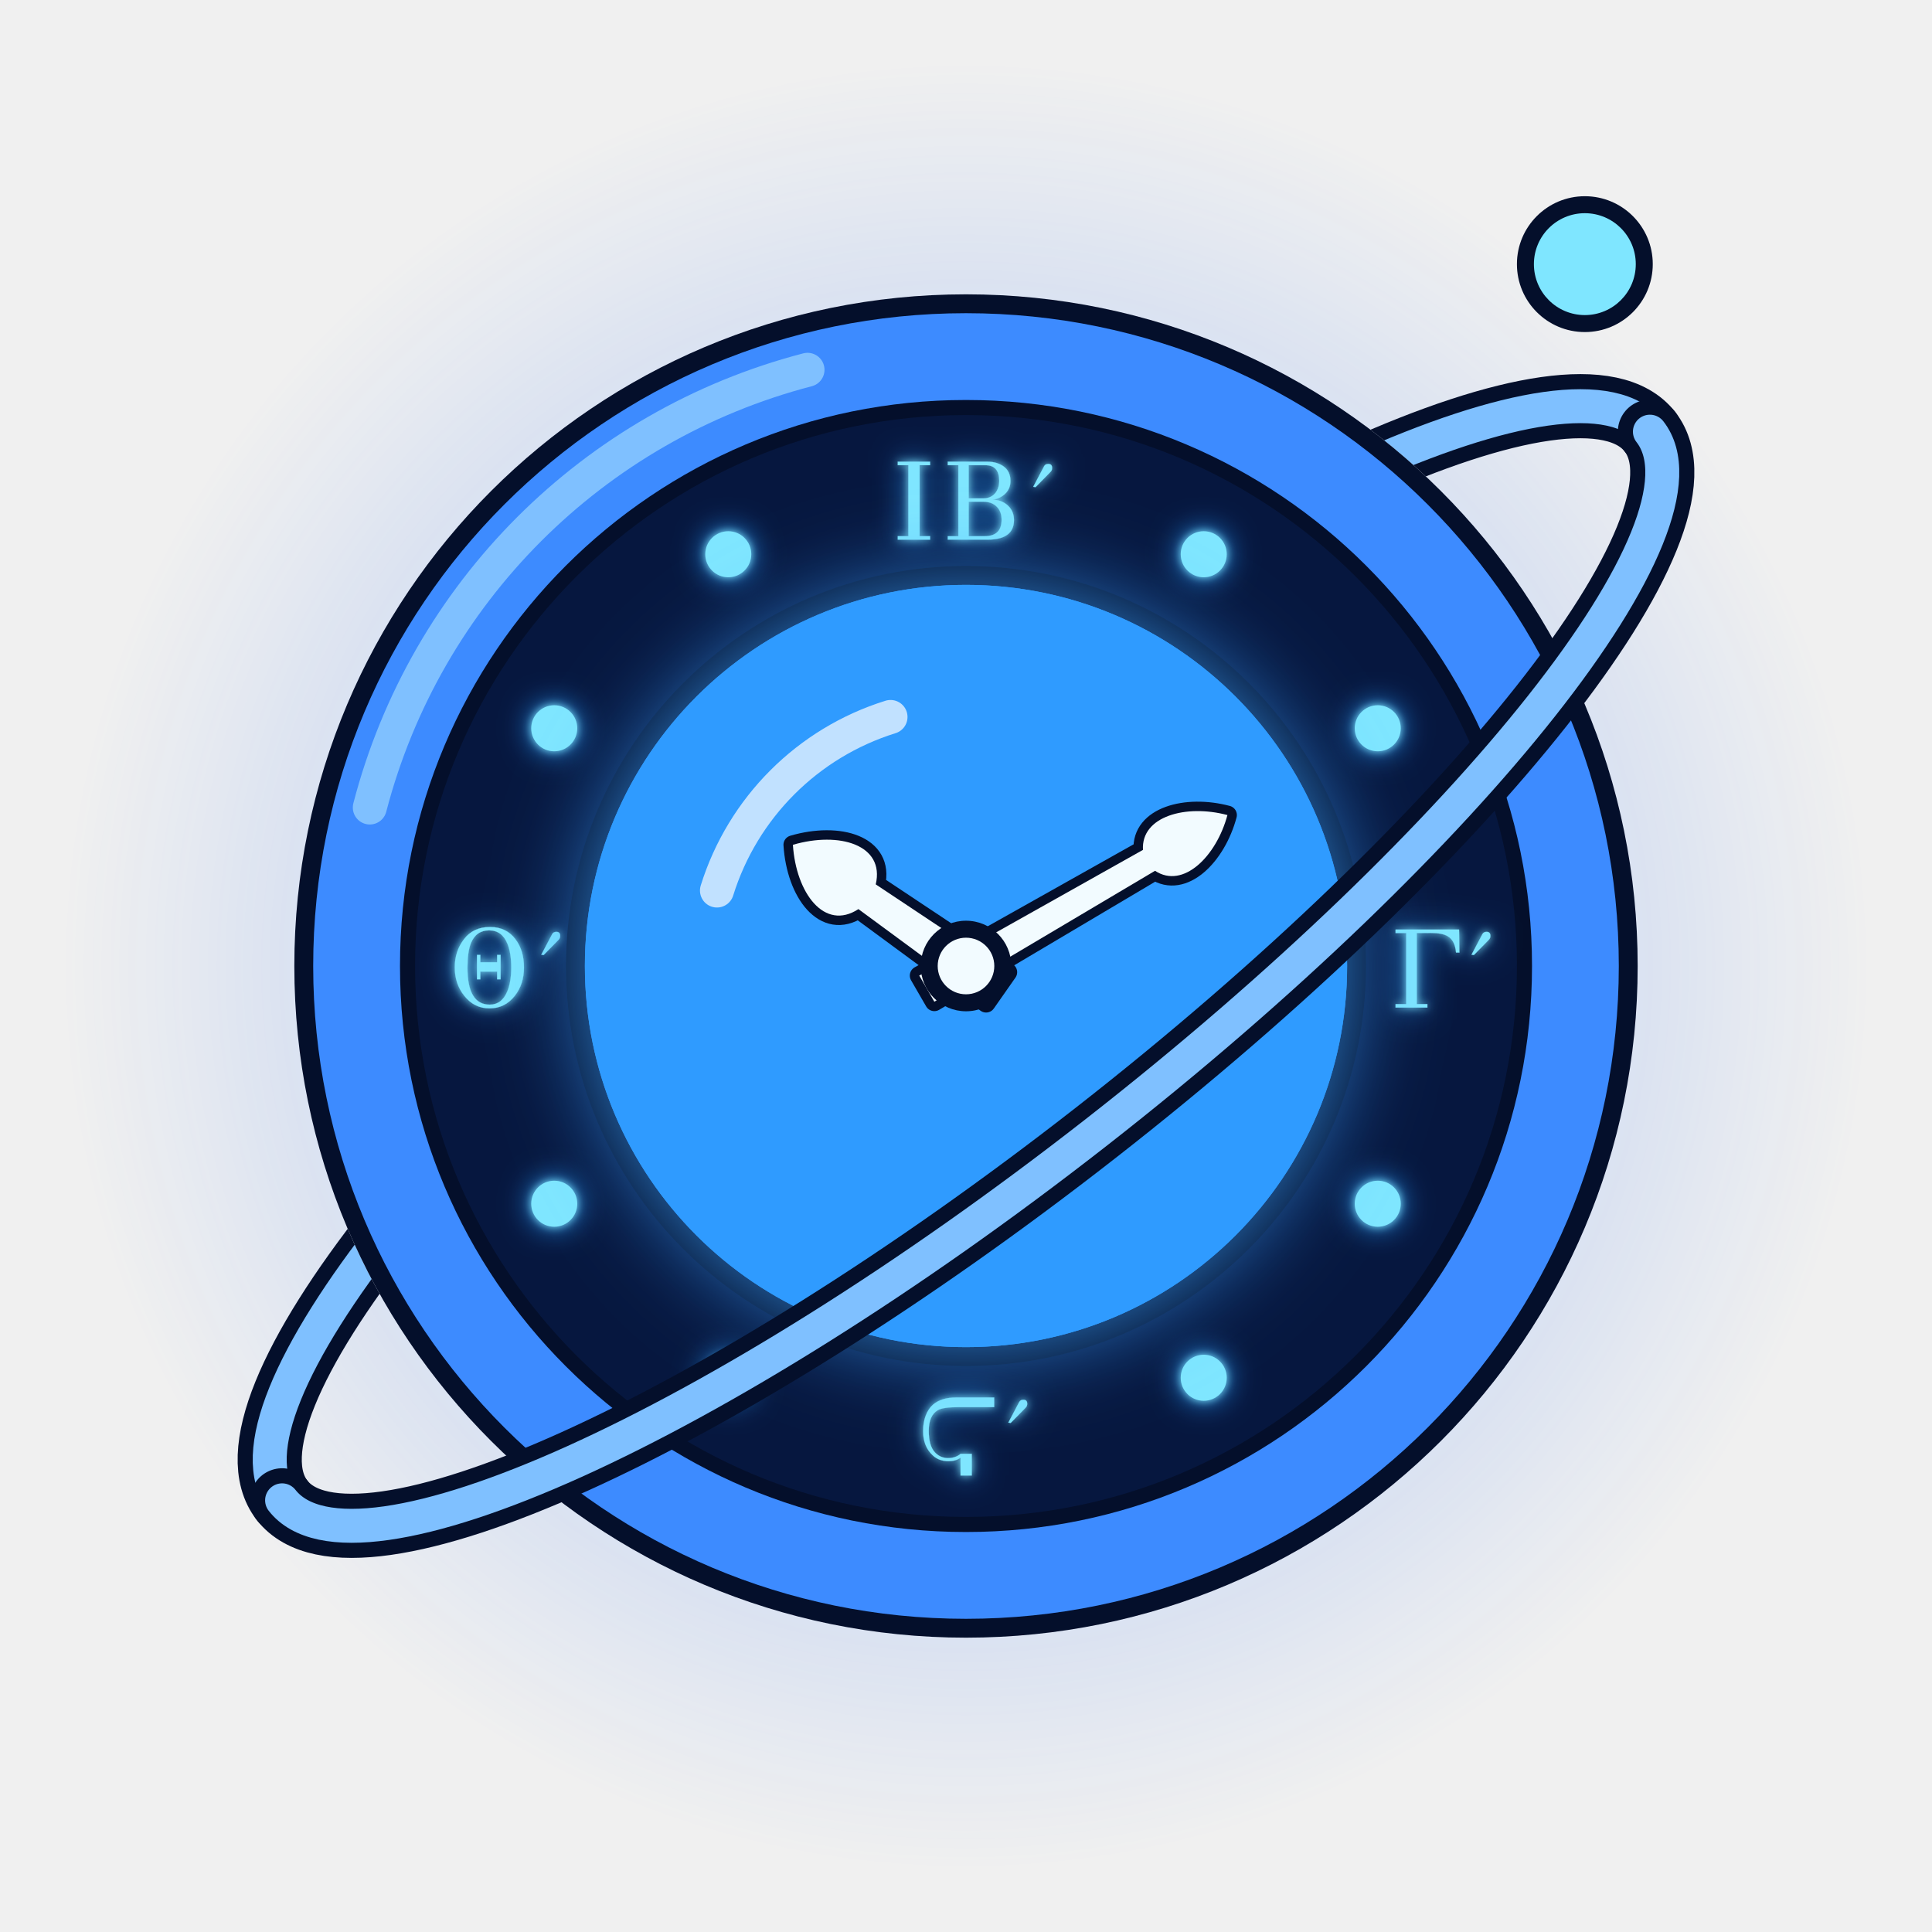
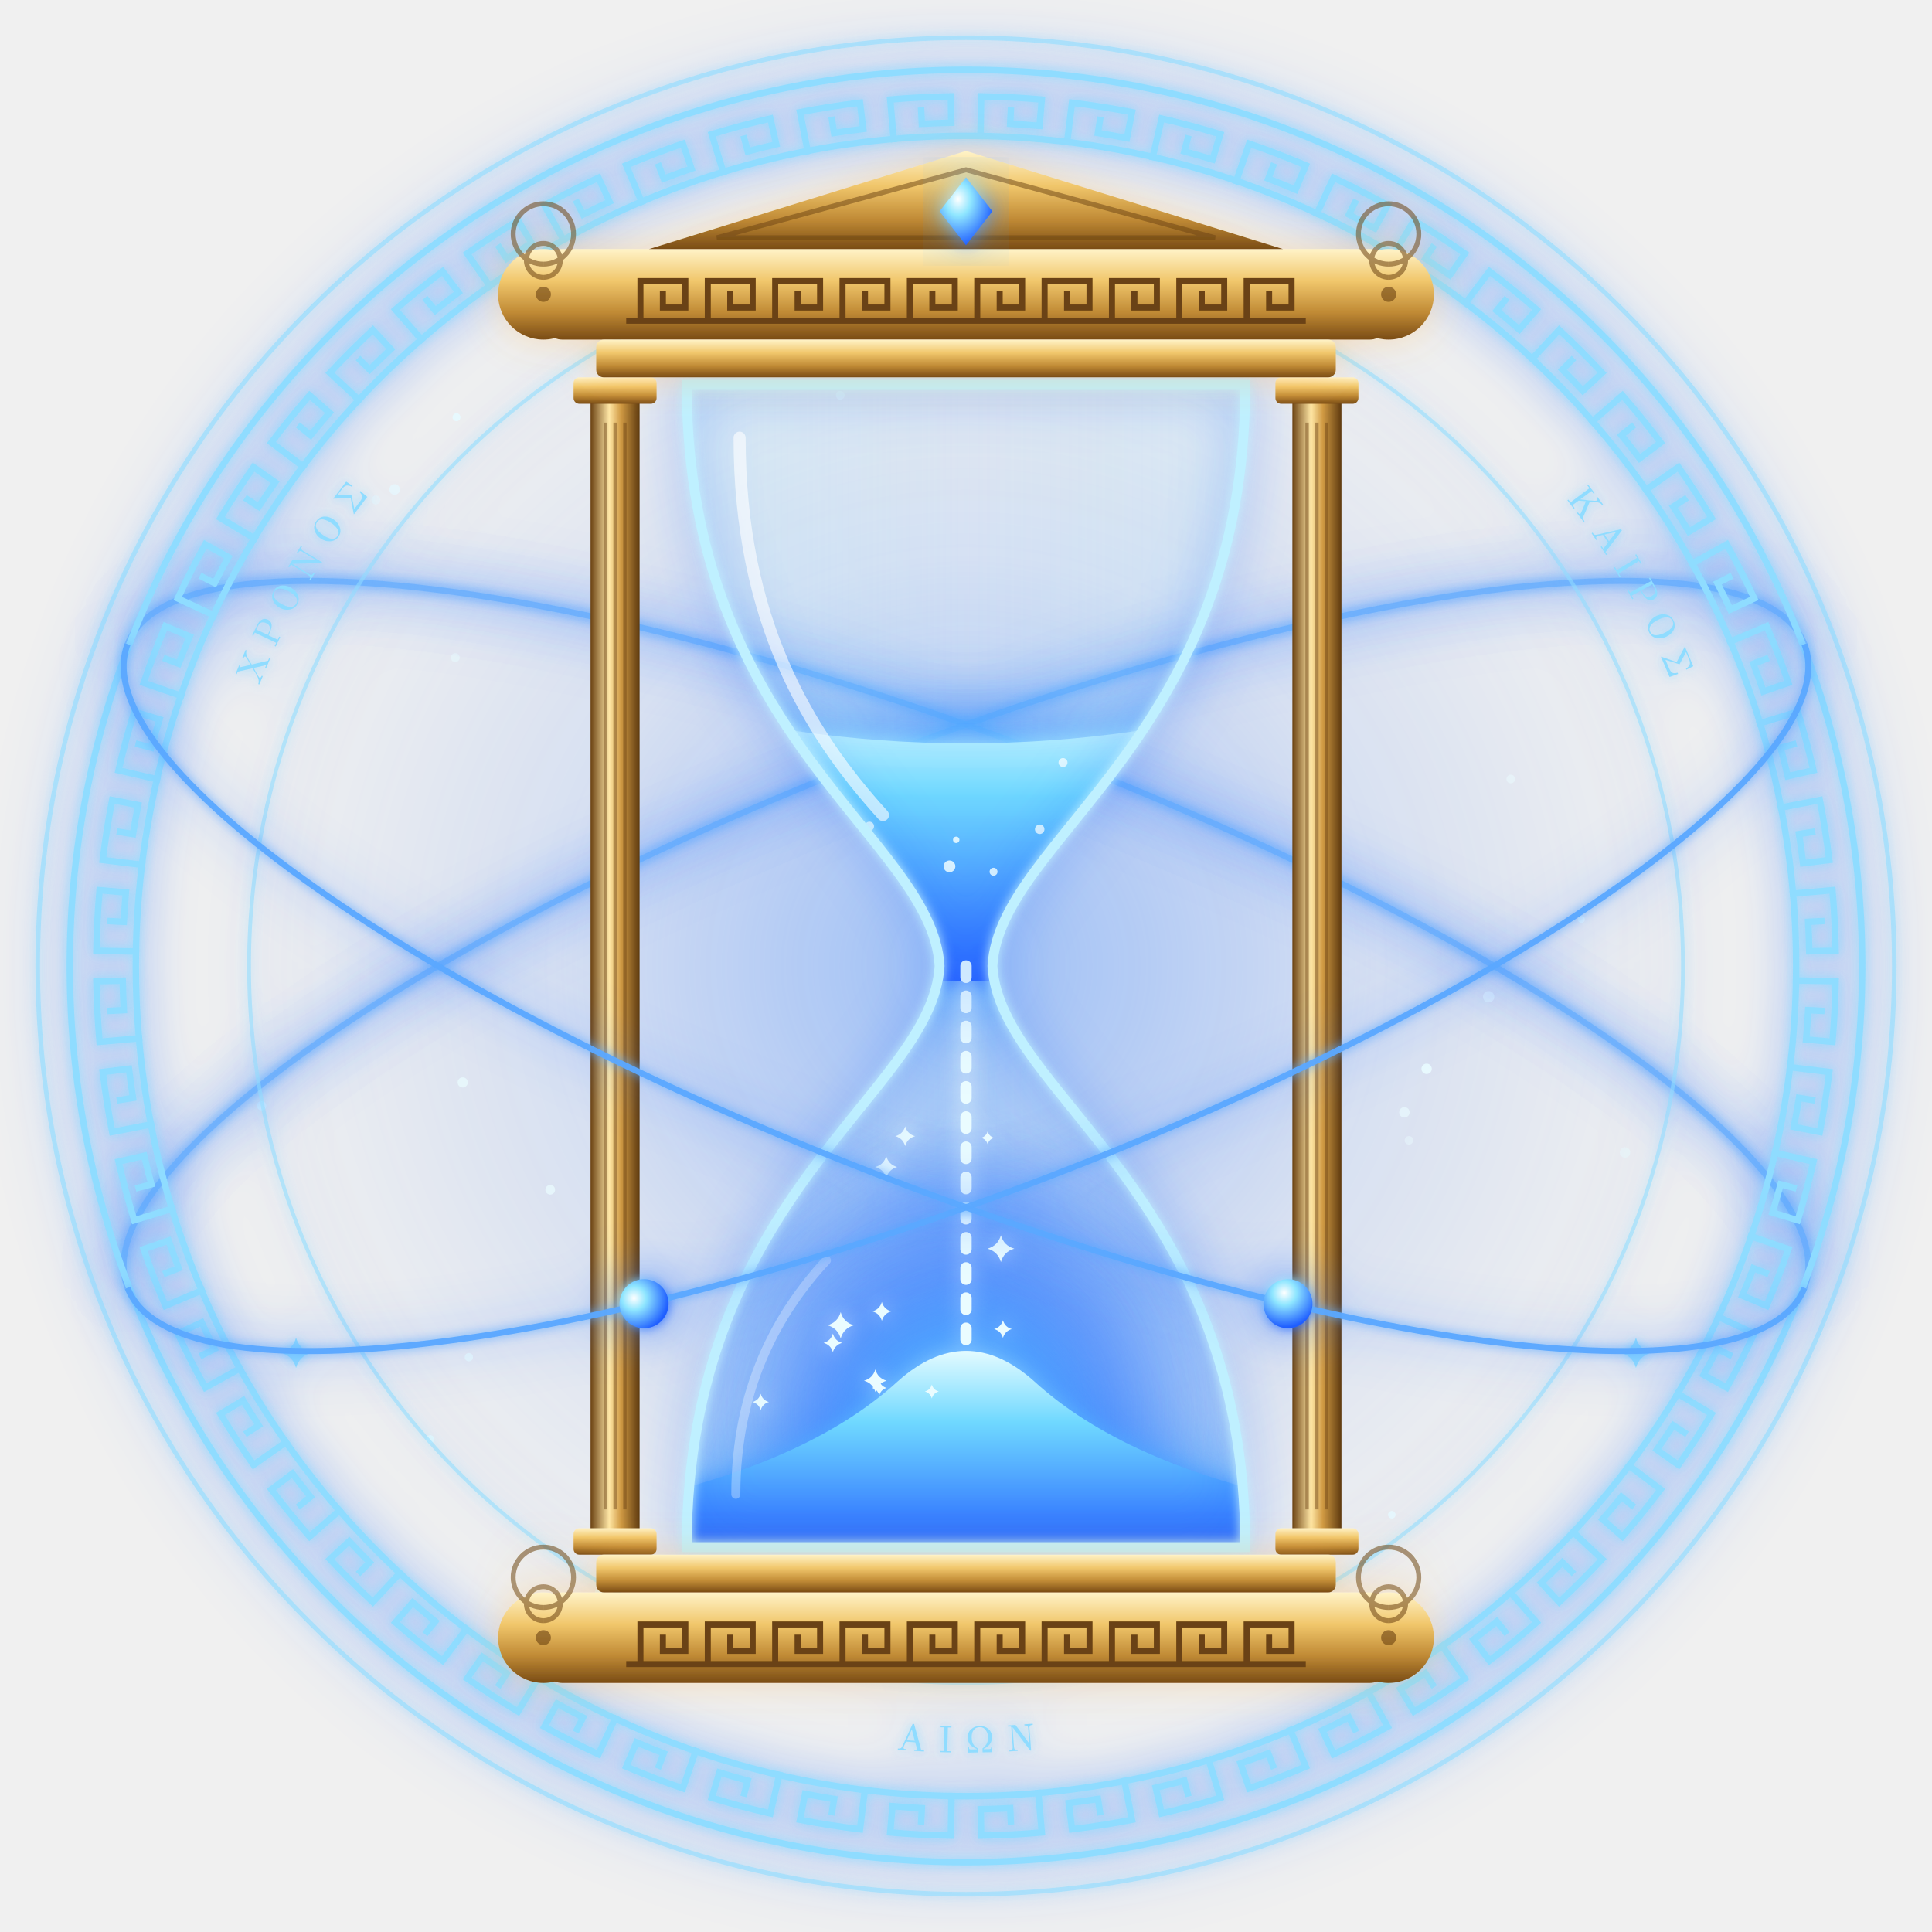
<svg xmlns="http://www.w3.org/2000/svg" viewBox="0 0 512 512" width="512" height="512" role="img" aria-label="Chronos">
-   <style>.orbit,.runes,.mh,.hh{transform-box:view-box;transform-origin:256px 256px}.orbit{animation:wob 7s ease-in-out infinite alternate}.runes{animation:spin 120s linear infinite}.mh{animation:spin 60s linear infinite}.hh{animation:spin 720s linear infinite}.bob{animation:bob 3s ease-in-out infinite alternate}@keyframes spin{to{transform:rotate(360deg)}}@keyframes wob{to{transform:rotate(5deg)}}@keyframes bob{to{transform:translateY(8px)}}@media (prefers-reduced-motion:reduce){*{animation:none!important}}</style>
+   <style>.spin-slow,.spin-rev,.orbit-a,.orbit-b{transform-box:view-box;transform-origin:256px 256px}.spin-slow{animation:spin 140s linear infinite}.spin-rev{animation:spin 100s linear infinite reverse}.orbit-a{animation:wob 7s ease-in-out infinite alternate}.orbit-b{animation:wob 9s ease-in-out infinite alternate-reverse}.sand{animation:fall 1s linear infinite}.twinkle{animation:tw 3.5s ease-in-out infinite alternate}@keyframes spin{to{transform:rotate(360deg)}}@keyframes wob{to{transform:rotate(6deg)}}@keyframes fall{to{stroke-dashoffset:-16}}@keyframes tw{to{opacity:.45}}@media (prefers-reduced-motion:reduce){*{animation:none!important}}</style>
  <defs>
-     <linearGradient id="ametal" x1="0" y1="0" x2="1" y2="1">
-       <stop offset="0" stop-color="#d4f1ff" />
-       <stop offset=".3" stop-color="#6fbaff" />
-       <stop offset=".68" stop-color="#2a6dff" />
-       <stop offset="1" stop-color="#173f9e" />
-     </linearGradient>
-     <linearGradient id="ametalU" gradientUnits="userSpaceOnUse" x1="40" y1="120" x2="470" y2="400">
-       <stop offset="0" stop-color="#d4f1ff" />
-       <stop offset=".35" stop-color="#6fbaff" />
-       <stop offset=".7" stop-color="#2a6dff" />
-       <stop offset="1" stop-color="#173f9e" />
-     </linearGradient>
-     <radialGradient id="aface" cx="45%" cy="42%" r="62%">
-       <stop offset="0" stop-color="#8ff0ff" />
-       <stop offset=".35" stop-color="#3fa4ff" />
-       <stop offset=".75" stop-color="#1d4fd6" />
-       <stop offset="1" stop-color="#0b2a7a" />
-     </radialGradient>
-     <radialGradient id="aband" cx="50%" cy="50%" r="50%">
-       <stop offset=".6" stop-color="#03112e" />
-       <stop offset="1" stop-color="#0a2358" />
-     </radialGradient>
-     <radialGradient id="aorb" cx="35%" cy="32%" r="70%">
-       <stop offset="0" stop-color="#ffffff" />
-       <stop offset=".3" stop-color="#9ff0ff" />
-       <stop offset="1" stop-color="#1f6bff" />
+     <linearGradient id="agold" x1="0" y1="0" x2="0" y2="1">
+       <stop offset="0" stop-color="#fff3c8" />
+       <stop offset=".35" stop-color="#f1c76c" />
+       <stop offset=".7" stop-color="#c08a35" />
+       <stop offset="1" stop-color="#7a4c15" />
+     </linearGradient>
+     <linearGradient id="acol" x1="0" y1="0" x2="1" y2="0">
+       <stop offset="0" stop-color="#6b4212" />
+       <stop offset=".38" stop-color="#ffe7a6" />
+       <stop offset=".62" stop-color="#d09a43" />
+       <stop offset="1" stop-color="#5e3a0f" />
+     </linearGradient>
+     <linearGradient id="asand" x1="0" y1="0" x2="0" y2="1">
+       <stop offset="0" stop-color="#e3fbff" />
+       <stop offset=".35" stop-color="#6fd8ff" />
+       <stop offset="1" stop-color="#2560ff" />
+     </linearGradient>
+     <linearGradient id="aglass" x1="0" y1="0" x2="1" y2="0">
+       <stop offset="0" stop-color="#9fe4ff" stop-opacity=".22" />
+       <stop offset=".5" stop-color="#9fe4ff" stop-opacity=".04" />
+       <stop offset="1" stop-color="#9fe4ff" stop-opacity=".16" />
+     </linearGradient>
+     <radialGradient id="aneb" cx="50%" cy="50%" r="50%">
+       <stop offset="0" stop-color="#5fc8ff" stop-opacity=".75" />
+       <stop offset=".5" stop-color="#2a6dff" stop-opacity=".3" />
+       <stop offset="1" stop-color="#2a6dff" stop-opacity="0" />
    </radialGradient>
    <radialGradient id="acore" cx="50%" cy="50%" r="50%">
-       <stop offset="0" stop-color="#2a7dff" stop-opacity=".5" />
-       <stop offset=".6" stop-color="#1e6bff" stop-opacity=".16" />
+       <stop offset="0" stop-color="#2a7dff" stop-opacity=".42" />
+       <stop offset=".55" stop-color="#1e6bff" stop-opacity=".12" />
      <stop offset="1" stop-color="#1e6bff" stop-opacity="0" />
    </radialGradient>
    <radialGradient id="atile" cx="50%" cy="40%" r="75%">
      <stop offset="0" stop-color="#0d2763" />
      <stop offset=".6" stop-color="#071433" />
      <stop offset="1" stop-color="#040a1c" />
    </radialGradient>
+     <radialGradient id="aorb" cx="35%" cy="32%" r="70%">
+       <stop offset="0" stop-color="#ffffff" />
+       <stop offset=".35" stop-color="#8fe6ff" />
+       <stop offset="1" stop-color="#1f5eff" />
+     </radialGradient>
    <linearGradient id="aword" x1="0" y1="0" x2="0" y2="1">
      <stop offset="0" stop-color="#ffffff" />
      <stop offset=".55" stop-color="#c4ecff" />
      <stop offset="1" stop-color="#62b6ff" />
    </linearGradient>
-     <filter id="arune" x="-30%" y="-30%" width="160%" height="160%" color-interpolation-filters="sRGB">
-       <feGaussianBlur in="SourceAlpha" stdDeviation="4" result="a" />
-       <feFlood flood-color="#2a9dff" flood-opacity="1" />
+     <filter id="aglow" x="-30%" y="-30%" width="160%" height="160%" color-interpolation-filters="sRGB">
+       <feGaussianBlur in="SourceAlpha" stdDeviation="7" result="a" />
+       <feFlood flood-color="#1e6bff" flood-opacity="0.85" />
      <feComposite in2="a" operator="in" result="h" />
-       <feGaussianBlur in="SourceGraphic" stdDeviation="1.2" result="s" />
+       <feGaussianBlur in="SourceGraphic" stdDeviation="1.4" result="s" />
+       <feMerge>
+         <feMergeNode in="h" />
+         <feMergeNode in="s" />
+         <feMergeNode in="SourceGraphic" />
+       </feMerge>
+     </filter>
+     <filter id="ahot" x="-30%" y="-30%" width="160%" height="160%" color-interpolation-filters="sRGB">
+       <feGaussianBlur in="SourceAlpha" stdDeviation="11" result="a" />
+       <feFlood flood-color="#3aa0ff" flood-opacity="1" />
+       <feComposite in2="a" operator="in" result="h" />
+       <feGaussianBlur in="SourceGraphic" stdDeviation="2.6" result="s" />
      <feMerge>
        <feMergeNode in="h" />
        <feMergeNode in="s" />
        <feMergeNode in="SourceGraphic" />
      </feMerge>
    </filter>
    <filter id="asoft" x="-30%" y="-30%" width="160%" height="160%" color-interpolation-filters="sRGB">
      <feGaussianBlur in="SourceAlpha" stdDeviation="9" result="a" />
      <feFlood flood-color="#1e6bff" flood-opacity="0.7" />
      <feComposite in2="a" operator="in" result="h" />
      <feGaussianBlur in="SourceGraphic" stdDeviation="1" result="s" />
      <feMerge>
        <feMergeNode in="h" />
        <feMergeNode in="s" />
        <feMergeNode in="SourceGraphic" />
      </feMerge>
    </filter>
-     <filter id="agem" x="-30%" y="-30%" width="160%" height="160%" color-interpolation-filters="sRGB">
-       <feGaussianBlur in="SourceAlpha" stdDeviation="12" result="a" />
-       <feFlood flood-color="#3aa0ff" flood-opacity="0.8" />
-       <feComposite in2="a" operator="in" result="h" />
-       <feGaussianBlur in="SourceGraphic" stdDeviation="0" result="s" />
-       <feMerge>
-         <feMergeNode in="h" />
-         <feMergeNode in="s" />
+     <filter id="awarm" x="-20%" y="-20%" width="140%" height="140%">
+       <feGaussianBlur in="SourceAlpha" stdDeviation="5" result="a" />
+       <feFlood flood-color="#ffb84d" flood-opacity=".35" />
+       <feComposite in2="a" operator="in" result="g" />
+       <feMerge>
+         <feMergeNode in="g" />
        <feMergeNode in="SourceGraphic" />
      </feMerge>
    </filter>
  </defs>
-   <circle cx="256" cy="256" r="240" fill="url(#acore)" />
-   <mask id="ahide">
-     <rect x="-80" y="-80" width="672" height="672" fill="#fff" />
-     <circle cx="256" cy="256" r="178" fill="#000" />
-   </mask>
-   <g mask="url(#ahide)">
-     <g transform="rotate(-38 256 256)">
-       <g class="orbit">
-         <path d="M26 256 A230 56 0 0 1 486 256" fill="none" stroke="#040f2b" stroke-width="17" stroke-linecap="round" />
-         <path d="M26 256 A230 56 0 0 1 486 256" fill="none" stroke="#7fc0ff" stroke-width="9" stroke-linecap="round" />
-       </g>
-     </g>
-   </g>
-   <circle cx="256" cy="256" r="178" fill="#040f2b" />
-   <circle cx="256" cy="256" r="173" fill="#3d8bff" />
-   <path d="M98 214 A162 162 0 0 1 214 98" fill="none" stroke="#7fc0ff" stroke-width="9" stroke-linecap="round" />
-   <circle cx="256" cy="256" r="150" fill="#040f2b" />
-   <circle cx="256" cy="256" r="146" fill="#06173f" />
-   <g class="runes" fill="#7fe6ff" stroke="#7fe6ff" stroke-width="1.2" filter="url(#arune)">
-     <g fill="#7fe6ff">
-       <path transform="translate(236.44 143.02) scale(0.03 -0.03)" d="M335 31V0H49V31H143V658H49V689H335V658H242V31Z" />
-       <path transform="translate(249.6 143.02) scale(0.03 -0.03)" d="M637 173Q637 0 400 0H52V31H146V658H52V689H402Q489 689 547.5 645.5Q606 602 606 518Q606 452 561.0 407.5Q516 363 449 353Q528 352 582.5 302.0Q637 252 637 173ZM507 519Q507 658 384 658H237V365H368Q431 365 471 410Q507 455 507 519ZM528 176Q528 249 484.5 292.0Q441 335 369 335H237V31H377Q528 31 528 176Z" />
-       <path transform="translate(273.45 143.02) scale(0.03 -0.03)" d="M179 634Q179 612 166 600L33 464L12 467L109 650Q119 669 146 669Q179 669 179 634Z" />
-     </g>
-     <circle cx="319" cy="146.88" r="5.5" fill="#7fe6ff" />
-     <circle cx="365.12" cy="193" r="5.5" fill="#7fe6ff" />
-     <g fill="#7fe6ff">
-       <path transform="translate(368.28 267.02) scale(0.03 -0.03)" d="M364 659 239 658V31H333V0H52V31H146V658H52V689H613L616 486H586Q577 593 513 630Q466 659 364 659Z" />
-       <path transform="translate(389.6 267.02) scale(0.03 -0.03)" d="M179 634Q179 612 166 600L33 464L12 467L109 650Q119 669 146 669Q179 669 179 634Z" />
-     </g>
-     <circle cx="365.12" cy="319" r="5.5" fill="#7fe6ff" />
-     <circle cx="319" cy="365.12" r="5.5" fill="#7fe6ff" />
-     <g fill="#7fe6ff">
-       <path transform="translate(243.04 391.02) scale(0.03 -0.03)" d="M159 203Q206 154 273.0 154.0Q340 154 384 191H483V0H384V157Q340 126 279 126Q193 126 138 178Q53 256 53 393Q53 469 76.5 530.0Q100 591 142 627Q215 689 345 689H681V604H365Q229 604 183 577Q103 529 103.0 395.0Q103 261 159 203Z" />
-       <path transform="translate(266.85 391.02) scale(0.03 -0.03)" d="M179 634Q179 612 166 600L33 464L12 467L109 650Q119 669 146 669Q179 669 179 634Z" />
-     </g>
-     <circle cx="193" cy="365.12" r="5.5" fill="#7fe6ff" />
-     <circle cx="146.88" cy="319" r="5.5" fill="#7fe6ff" />
-     <g fill="#7fe6ff">
-       <path transform="translate(118.81 267.02) scale(0.03 -0.03)" d="M595 601Q668 503 668.0 354.5Q668 206 587 104Q500 -7 363.5 -7.0Q227 -7 139 107Q57 211 57.0 355.0Q57 499 139.5 605.5Q222 712 368.0 712.0Q514 712 595 601ZM521 143Q556 227 556.0 353.5Q556 480 523 562Q475 682 360.5 682.0Q246 682 199 568Q169 492 169 352Q169 26 366 26Q472 26 521 143ZM462 465V250H431V318H283V250H253V465H283V400H431V465Z" />
-       <path transform="translate(143.08 267.02) scale(0.03 -0.03)" d="M179 634Q179 612 166 600L33 464L12 467L109 650Q119 669 146 669Q179 669 179 634Z" />
-     </g>
-     <circle cx="146.88" cy="193" r="5.5" fill="#7fe6ff" />
-     <circle cx="193" cy="146.88" r="5.5" fill="#7fe6ff" />
-   </g>
-   <circle cx="256" cy="256" r="106" fill="#040f2b" />
-   <g filter="url(#agem)">
-     <circle cx="256" cy="256" r="101" fill="#2f9bff" />
-   </g>
-   <path d="M190 236 A70 70 0 0 1 236 190" fill="none" stroke="#fff" stroke-opacity=".7" stroke-width="9" stroke-linecap="round" />
-   <g transform="rotate(305 256 256)">
-     <g class="hh">
-       <g transform="translate(256 256)">
-         <path d="M-5 10 L-4 -32 C-14 -36 -10 -48 0 -56 C10 -48 14 -36 4 -32 L5 10 Z" fill="#f2fbff" stroke="#040f2b" stroke-width="5" stroke-linejoin="round" paint-order="stroke" />
-       </g>
-     </g>
-   </g>
-   <g transform="rotate(60 256 256)">
-     <g class="mh">
-       <g transform="translate(256 256)">
-         <path d="M-4 12 L-3.2 -56 C-11.2 -60 -8 -72 0 -80 C8 -72 11.2 -60 3.2 -56 L4 12 Z" fill="#f2fbff" stroke="#040f2b" stroke-width="5" stroke-linejoin="round" paint-order="stroke" />
-       </g>
-     </g>
-   </g>
-   <circle cx="256" cy="256" r="12" fill="#040f2b" />
-   <circle cx="256" cy="256" r="7.5" fill="#f2fbff" />
-   <g transform="rotate(-38 256 256)">
-     <g class="orbit">
-       <path d="M26 256 A230 56 0 0 0 486 256" fill="none" stroke="#040f2b" stroke-width="17" stroke-linecap="round" />
-       <path d="M26 256 A230 56 0 0 0 486 256" fill="none" stroke="#7fc0ff" stroke-width="9" stroke-linecap="round" />
-     </g>
-   </g>
-   <g class="bob">
-     <circle cx="420" cy="70" r="18" fill="#040f2b" />
-     <circle cx="420" cy="70" r="13.5" fill="#7fe6ff" />
+   <circle cx="256" cy="256" r="200" fill="url(#acore)" />
+   <g class="twinkle">
+     <circle cx="419.07" cy="243.64" r="0.93" fill="#eafcff" opacity="0.73" />
+     <circle cx="167.04" cy="344.16" r="0.61" fill="#eafcff" opacity="0.86" />
+     <circle cx="394.51" cy="264.15" r="1.5" fill="#eafcff" opacity="0.66" />
+     <circle cx="120.65" cy="174.27" r="1.18" fill="#eafcff" opacity="0.48" />
+     <circle cx="114.01" cy="381.41" r="1.07" fill="#eafcff" opacity="0.81" />
+     <circle cx="145.82" cy="315.3" r="1.28" fill="#eafcff" opacity="0.73" />
+     <circle cx="372.18" cy="294.78" r="1.38" fill="#eafcff" opacity="0.66" />
+     <circle cx="69.33" cy="293.04" r="1.24" fill="#eafcff" opacity="0.91" />
+     <circle cx="368.85" cy="401.42" r="1" fill="#eafcff" opacity="0.91" />
+     <circle cx="167.86" cy="163.47" r="0.72" fill="#eafcff" opacity="0.52" />
+     <circle cx="222.67" cy="104.74" r="1.16" fill="#eafcff" opacity="0.57" />
+     <circle cx="249.14" cy="406.71" r="0.92" fill="#eafcff" opacity="0.72" />
+     <circle cx="158.87" cy="422.01" r="1.21" fill="#eafcff" opacity="0.91" />
+     <circle cx="99.62" cy="132.48" r="1.2" fill="#eafcff" opacity="0.49" />
+     <circle cx="104.58" cy="129.71" r="1.41" fill="#eafcff" opacity="0.71" />
+     <circle cx="122.63" cy="286.85" r="1.35" fill="#eafcff" opacity="0.72" />
+     <circle cx="378.07" cy="283.25" r="1.37" fill="#eafcff" opacity="0.94" />
+     <circle cx="353.17" cy="99.69" r="0.97" fill="#eafcff" opacity="0.48" />
+     <circle cx="430.65" cy="305.42" r="1.39" fill="#eafcff" opacity="0.42" />
+     <circle cx="174.54" cy="348.95" r="1.25" fill="#eafcff" opacity="0.58" />
+     <circle cx="120.98" cy="110.57" r="1.05" fill="#eafcff" opacity="0.95" />
+     <circle cx="373.39" cy="302.2" r="1.14" fill="#eafcff" opacity="0.42" />
+     <circle cx="400.37" cy="206.45" r="1.15" fill="#eafcff" opacity="0.49" />
+     <circle cx="305.91" cy="73.27" r="0.88" fill="#eafcff" opacity="0.93" />
+     <circle cx="165.17" cy="136.35" r="1.01" fill="#eafcff" opacity="0.69" />
+     <circle cx="124.25" cy="359.68" r="1.1" fill="#eafcff" opacity="0.74" />
+   </g>
+   <g filter="url(#aglow)">
+     <g filter="url(#aglow)">
+       <g transform="rotate(-21 256 256)">
+         <g class="orbit-a">
+           <path d="M18 256 A238 60 0 0 1 494 256" fill="none" stroke="#5aa8ff" stroke-width="1.6" opacity=".55" />
+         </g>
+       </g>
+       <g transform="rotate(21 256 256)">
+         <g class="orbit-b">
+           <path d="M18 256 A238 60 0 0 1 494 256" fill="none" stroke="#5aa8ff" stroke-width="1.6" opacity=".55" />
+         </g>
+       </g>
+     </g>
+     <g class="spin-slow">
+       <circle cx="256" cy="256" r="246" fill="none" stroke="#8fdcff" stroke-width="1.2" opacity=".6" />
+       <path d="M259.84 36.03 L260.02 25.54 A230.5 230.5 0 0 1 276.09 26.38 L275.48 33.35 A223.5 223.5 0 0 0 267.7 32.81 L267.88 29.31 M282.81 37.64 L284.09 27.22 A230.5 230.5 0 0 1 299.98 29.73 L298.65 36.61 A223.5 223.5 0 0 0 290.96 35.25 L291.51 31.79 M305.49 41.64 L307.85 31.41 A230.5 230.5 0 0 1 323.39 35.57 L321.35 42.27 A223.5 223.5 0 0 0 313.85 40.12 L314.75 36.73 M327.62 47.99 L331.04 38.06 A230.5 230.5 0 0 1 346.06 43.82 L343.33 50.27 A223.5 223.5 0 0 0 336.1 47.34 L337.35 44.08 M348.98 56.61 L353.41 47.1 A230.5 230.5 0 0 1 367.75 54.4 L364.35 60.52 A223.5 223.5 0 0 0 357.47 56.86 L359.06 53.74 M369.31 67.42 L374.72 58.42 A230.5 230.5 0 0 1 388.21 67.19 L384.19 72.92 A223.5 223.5 0 0 0 377.73 68.56 L379.63 65.62 M388.4 80.3 L394.72 71.91 A230.5 230.5 0 0 1 407.22 82.04 L402.63 87.32 A223.5 223.5 0 0 0 396.65 82.31 L398.86 79.59 M406.04 95.1 L413.2 87.42 A230.5 230.5 0 0 1 424.58 98.8 L419.46 103.57 A223.5 223.5 0 0 0 414.04 97.96 L416.51 95.49 M422.04 111.67 L429.96 104.78 A230.5 230.5 0 0 1 440.09 117.28 L434.5 121.49 A223.5 223.5 0 0 0 429.69 115.35 L432.41 113.14 M436.21 129.81 L444.81 123.79 A230.5 230.5 0 0 1 453.58 137.28 L447.58 140.89 A223.5 223.5 0 0 0 443.44 134.27 L446.38 132.37 M448.42 149.34 L457.6 144.25 A230.5 230.5 0 0 1 464.9 158.59 L458.56 161.54 A223.5 223.5 0 0 0 455.14 154.53 L458.26 152.94 M458.51 170.04 L468.18 165.94 A230.5 230.5 0 0 1 473.94 180.96 L467.32 183.24 A223.5 223.5 0 0 0 464.66 175.9 L467.92 174.65 M466.39 191.68 L476.43 188.61 A230.5 230.5 0 0 1 480.59 204.15 L473.77 205.72 A223.5 223.5 0 0 0 471.88 198.15 L475.27 197.25 M471.96 214.02 L482.27 212.02 A230.5 230.5 0 0 1 484.78 227.91 L477.83 228.76 A223.5 223.5 0 0 0 476.75 221.04 L480.21 220.49 M475.16 236.83 L485.62 235.91 A230.5 230.5 0 0 1 486.46 251.98 L479.47 252.1 A223.5 223.5 0 0 0 479.19 244.3 L482.69 244.12 M475.97 259.84 L486.46 260.02 A230.5 230.5 0 0 1 485.62 276.09 L478.65 275.48 A223.5 223.5 0 0 0 479.19 267.7 L482.69 267.88 M474.36 282.81 L484.78 284.09 A230.5 230.5 0 0 1 482.27 299.98 L475.39 298.65 A223.5 223.5 0 0 0 476.75 290.96 L480.21 291.51 M470.36 305.49 L480.59 307.85 A230.5 230.5 0 0 1 476.43 323.39 L469.73 321.35 A223.5 223.5 0 0 0 471.88 313.85 L475.27 314.75 M464.01 327.62 L473.94 331.04 A230.5 230.5 0 0 1 468.18 346.06 L461.73 343.33 A223.5 223.5 0 0 0 464.66 336.1 L467.92 337.35 M455.39 348.98 L464.9 353.41 A230.5 230.5 0 0 1 457.6 367.75 L451.48 364.35 A223.5 223.5 0 0 0 455.14 357.47 L458.26 359.06 M444.58 369.31 L453.58 374.72 A230.5 230.5 0 0 1 444.81 388.21 L439.08 384.19 A223.5 223.5 0 0 0 443.44 377.73 L446.38 379.63 M431.7 388.4 L440.09 394.72 A230.5 230.5 0 0 1 429.96 407.22 L424.68 402.63 A223.5 223.5 0 0 0 429.69 396.65 L432.41 398.86 M416.9 406.04 L424.58 413.2 A230.5 230.5 0 0 1 413.2 424.58 L408.43 419.46 A223.5 223.5 0 0 0 414.04 414.04 L416.51 416.51 M400.33 422.04 L407.22 429.96 A230.5 230.5 0 0 1 394.72 440.09 L390.51 434.5 A223.5 223.5 0 0 0 396.65 429.69 L398.86 432.41 M382.19 436.21 L388.21 444.81 A230.5 230.5 0 0 1 374.72 453.58 L371.11 447.58 A223.5 223.5 0 0 0 377.73 443.44 L379.63 446.38 M362.66 448.42 L367.75 457.6 A230.5 230.5 0 0 1 353.41 464.9 L350.46 458.56 A223.5 223.5 0 0 0 357.47 455.14 L359.06 458.26 M341.96 458.51 L346.06 468.18 A230.5 230.5 0 0 1 331.04 473.94 L328.76 467.32 A223.5 223.5 0 0 0 336.1 464.66 L337.35 467.92 M320.32 466.39 L323.39 476.43 A230.5 230.5 0 0 1 307.85 480.59 L306.28 473.77 A223.5 223.5 0 0 0 313.85 471.88 L314.75 475.27 M297.98 471.96 L299.98 482.27 A230.5 230.5 0 0 1 284.09 484.78 L283.24 477.83 A223.5 223.5 0 0 0 290.96 476.75 L291.51 480.21 M275.17 475.16 L276.09 485.62 A230.5 230.5 0 0 1 260.02 486.46 L259.9 479.47 A223.5 223.5 0 0 0 267.7 479.19 L267.88 482.69 M252.16 475.97 L251.98 486.46 A230.5 230.5 0 0 1 235.91 485.62 L236.52 478.65 A223.5 223.5 0 0 0 244.3 479.19 L244.12 482.69 M229.19 474.36 L227.91 484.78 A230.5 230.5 0 0 1 212.02 482.27 L213.35 475.39 A223.5 223.5 0 0 0 221.04 476.75 L220.49 480.21 M206.51 470.36 L204.15 480.59 A230.5 230.5 0 0 1 188.61 476.43 L190.65 469.73 A223.5 223.5 0 0 0 198.15 471.88 L197.25 475.27 M184.38 464.01 L180.96 473.94 A230.5 230.5 0 0 1 165.94 468.18 L168.67 461.73 A223.5 223.5 0 0 0 175.9 464.66 L174.65 467.92 M163.02 455.39 L158.59 464.9 A230.5 230.5 0 0 1 144.25 457.6 L147.65 451.48 A223.5 223.5 0 0 0 154.53 455.14 L152.94 458.26 M142.69 444.58 L137.28 453.58 A230.5 230.5 0 0 1 123.79 444.81 L127.81 439.08 A223.5 223.5 0 0 0 134.27 443.44 L132.37 446.38 M123.6 431.7 L117.28 440.09 A230.5 230.5 0 0 1 104.78 429.96 L109.37 424.68 A223.5 223.5 0 0 0 115.35 429.69 L113.14 432.41 M105.96 416.9 L98.8 424.58 A230.5 230.5 0 0 1 87.42 413.2 L92.54 408.43 A223.5 223.5 0 0 0 97.96 414.04 L95.49 416.51 M89.96 400.33 L82.04 407.22 A230.5 230.5 0 0 1 71.91 394.72 L77.5 390.51 A223.5 223.5 0 0 0 82.31 396.65 L79.59 398.86 M75.79 382.19 L67.19 388.21 A230.5 230.5 0 0 1 58.42 374.72 L64.42 371.11 A223.5 223.5 0 0 0 68.56 377.73 L65.62 379.63 M63.58 362.66 L54.4 367.75 A230.5 230.5 0 0 1 47.1 353.41 L53.44 350.46 A223.5 223.5 0 0 0 56.86 357.47 L53.74 359.06 M53.49 341.96 L43.82 346.06 A230.5 230.5 0 0 1 38.06 331.04 L44.68 328.76 A223.5 223.5 0 0 0 47.34 336.1 L44.08 337.35 M45.61 320.32 L35.57 323.39 A230.5 230.5 0 0 1 31.41 307.85 L38.23 306.28 A223.5 223.5 0 0 0 40.12 313.85 L36.73 314.75 M40.04 297.98 L29.73 299.98 A230.5 230.5 0 0 1 27.22 284.09 L34.17 283.24 A223.5 223.5 0 0 0 35.25 290.96 L31.79 291.51 M36.84 275.17 L26.38 276.09 A230.5 230.5 0 0 1 25.54 260.02 L32.53 259.9 A223.5 223.5 0 0 0 32.81 267.7 L29.31 267.88 M36.03 252.16 L25.54 251.98 A230.5 230.5 0 0 1 26.38 235.91 L33.35 236.52 A223.5 223.5 0 0 0 32.81 244.3 L29.31 244.12 M37.64 229.19 L27.22 227.91 A230.5 230.5 0 0 1 29.73 212.02 L36.61 213.35 A223.5 223.5 0 0 0 35.25 221.04 L31.79 220.49 M41.64 206.51 L31.41 204.15 A230.5 230.5 0 0 1 35.57 188.61 L42.27 190.65 A223.5 223.5 0 0 0 40.12 198.15 L36.73 197.25 M47.99 184.38 L38.06 180.96 A230.5 230.5 0 0 1 43.82 165.94 L50.27 168.67 A223.5 223.5 0 0 0 47.34 175.9 L44.08 174.65 M56.61 163.02 L47.1 158.59 A230.5 230.5 0 0 1 54.4 144.25 L60.52 147.65 A223.5 223.5 0 0 0 56.86 154.53 L53.74 152.94 M67.42 142.69 L58.42 137.28 A230.5 230.5 0 0 1 67.19 123.79 L72.92 127.81 A223.5 223.5 0 0 0 68.56 134.27 L65.62 132.37 M80.3 123.6 L71.91 117.28 A230.5 230.5 0 0 1 82.04 104.78 L87.32 109.37 A223.5 223.5 0 0 0 82.31 115.35 L79.59 113.14 M95.1 105.96 L87.42 98.8 A230.5 230.5 0 0 1 98.8 87.42 L103.57 92.54 A223.5 223.5 0 0 0 97.96 97.96 L95.49 95.49 M111.67 89.96 L104.78 82.04 A230.5 230.5 0 0 1 117.28 71.91 L121.49 77.5 A223.5 223.5 0 0 0 115.35 82.31 L113.14 79.59 M129.81 75.79 L123.79 67.19 A230.5 230.5 0 0 1 137.28 58.42 L140.89 64.42 A223.5 223.5 0 0 0 134.27 68.56 L132.37 65.62 M149.34 63.58 L144.25 54.4 A230.5 230.5 0 0 1 158.59 47.1 L161.54 53.44 A223.5 223.5 0 0 0 154.53 56.86 L152.94 53.74 M170.04 53.49 L165.94 43.82 A230.5 230.5 0 0 1 180.96 38.06 L183.24 44.68 A223.5 223.5 0 0 0 175.9 47.34 L174.65 44.08 M191.68 45.61 L188.61 35.57 A230.5 230.5 0 0 1 204.15 31.41 L205.72 38.23 A223.5 223.5 0 0 0 198.15 40.12 L197.25 36.73 M214.02 40.04 L212.02 29.73 A230.5 230.5 0 0 1 227.91 27.22 L228.76 34.17 A223.5 223.5 0 0 0 221.04 35.25 L220.49 31.79 M236.83 36.84 L235.91 26.38 A230.5 230.5 0 0 1 251.98 25.54 L252.1 32.53 A223.5 223.5 0 0 0 244.3 32.81 L244.12 29.31" fill="none" stroke="#8fdcff" stroke-width="1.7" stroke-linecap="square" />
+       <circle cx="256" cy="256" r="220" fill="none" stroke="#8fdcff" stroke-width="1.7" />
+       <circle cx="256" cy="256" r="237.5" fill="none" stroke="#8fdcff" stroke-width="1.7" />
+     </g>
+     <g class="spin-rev" fill="#8fdcff">
+       <path transform="translate(256 256) rotate(-67.23) translate(-3.72 -201.56) scale(0.01 -0.01)" d="M744 31V0H466V31H548L349 307L255 190Q170 83 170 60Q170 31 242 31V0H3V31Q72 31 139 88Q187 130 245 212L328 334L96 658H25V689H292V658H217L391 417L470 514Q542 606 542 627Q542 658 471 658V689H705V658Q642 658 589.5 613.0Q537 568 488 498L413 389L674 31Z" />
+       <path transform="translate(256 256) rotate(-64.4) translate(-3.02 -201.56) scale(0.01 -0.01)" d="M585 494Q585 368 453 324Q378 299 218 299V31H311V0H33V31H127V658H33V689H336Q442 689 507 645Q585 594 585 494ZM482 491Q482 658 324 658H218V326H304Q387 326 434.5 368.5Q482 411 482 491Z" />
+       <path transform="translate(256 256) rotate(-61.6) translate(-3.59 -201.56) scale(0.01 -0.01)" d="M597 600Q669 502 669.0 354.0Q669 206 589 103Q504 -8 367.0 -8.0Q230 -8 141 106Q59 210 59.0 354.5Q59 499 142.0 605.0Q225 711 369.5 711.0Q514 711 597 600ZM522 141Q557 226 557.0 353.0Q557 480 524 562Q477 681 366 681Q171 681 171.0 353.0Q171 25 368 25Q474 25 522 141Z" />
+       <path transform="translate(256 256) rotate(-58.62) translate(-3.67 -201.56) scale(0.01 -0.01)" d="M708 689V658Q655 658 634.5 643.0Q614 628 614 571L616 -17H593L170 635V117Q170 62 189.0 46.5Q208 31 263 31V0H42V31H60Q103 31 119.5 51.0Q136 71 136 117V635Q136 656 99 659L50 658V689H250L581 174V571Q581 625 560.5 641.5Q540 658 487 658V689Z" />
+       <path transform="translate(256 256) rotate(-55.64) translate(-3.59 -201.56) scale(0.01 -0.01)" d="M597 600Q669 502 669.0 354.0Q669 206 589 103Q504 -8 367.0 -8.0Q230 -8 141 106Q59 210 59.0 354.5Q59 499 142.0 605.0Q225 711 369.5 711.0Q514 711 597 600ZM522 141Q557 226 557.0 353.0Q557 480 524 562Q477 681 366 681Q171 681 171.0 353.0Q171 25 368 25Q474 25 522 141Z" />
+       <path transform="translate(256 256) rotate(-52.71) translate(-3.5 -201.56) scale(0.01 -0.01)" d="M606 239H641L627 0H41L337 328L44 689H612L624 486H594Q578 577 535.0 617.5Q492 658 402 658H193L422 373L166 78H412Q511 78 552 110Q592 143 606 239Z" />
+       <path transform="translate(256 256) rotate(53.22) translate(-3.87 -201.56) scale(0.01 -0.01)" d="M760 31V0H466V31Q496 31 510 33Q537 38 537.0 58.0Q537 78 456 215L358 377L229 230V31H323V0H44V31H138V658H44V689H324V658H230V288L389 455Q519 597 519 624Q519 662 447 658V689H697V658H669Q614 659 537 579L429 453L640 87Q665 42 686 34Q696 31 760 31Z" />
+       <path transform="translate(256 256) rotate(56.3) translate(-3.74 -201.56) scale(0.01 -0.01)" d="M725 31V0H465V31H545L477 228H236Q236 228 220 192Q179 98 179.0 68.0Q179 38 203 32Q206 31 249 31V0H31V31H41Q96 30 121 58Q137 77 158 138L375 708H415L651 31ZM250 266H463L364 559Z" />
+       <path transform="translate(256 256) rotate(58.82) translate(-1.9 -201.56) scale(0.01 -0.01)" d="M335 31V0H49V31H143V658H49V689H335V658H242V31Z" />
+       <path transform="translate(256 256) rotate(61.15) translate(-3.02 -201.56) scale(0.01 -0.01)" d="M585 494Q585 368 453 324Q378 299 218 299V31H311V0H33V31H127V658H33V689H336Q442 689 507 645Q585 594 585 494ZM482 491Q482 658 324 658H218V326H304Q387 326 434.5 368.5Q482 411 482 491Z" />
+       <path transform="translate(256 256) rotate(63.95) translate(-3.59 -201.56) scale(0.01 -0.01)" d="M597 600Q669 502 669.0 354.0Q669 206 589 103Q504 -8 367.0 -8.0Q230 -8 141 106Q59 210 59.0 354.5Q59 499 142.0 605.0Q225 711 369.5 711.0Q514 711 597 600ZM522 141Q557 226 557.0 353.0Q557 480 524 562Q477 681 366 681Q171 681 171.0 353.0Q171 25 368 25Q474 25 522 141Z" />
+       <path transform="translate(256 256) rotate(66.88) translate(-3.5 -201.56) scale(0.01 -0.01)" d="M606 239H641L627 0H41L337 328L44 689H612L624 486H594Q578 577 535.0 617.5Q492 658 402 658H193L422 373L166 78H412Q511 78 552 110Q592 143 606 239Z" />
+       <path transform="translate(256 256) rotate(364.03) translate(-3.74 208.44) scale(0.01 -0.01)" d="M725 31V0H465V31H545L477 228H236Q236 228 220 192Q179 98 179.0 68.0Q179 38 203 32Q206 31 249 31V0H31V31H41Q96 30 121 58Q137 77 158 138L375 708H415L651 31ZM250 266H463L364 559Z" />
+       <path transform="translate(256 256) rotate(361.51) translate(-1.9 208.44) scale(0.01 -0.01)" d="M335 31V0H49V31H143V658H49V689H335V658H242V31Z" />
+       <path transform="translate(256 256) rotate(358.97) translate(-3.77 208.44) scale(0.01 -0.01)" d="M699 147V0H442V106Q594 207 594 402Q594 504 536.0 587.0Q478 670 380 670Q268 670 214.0 594.0Q160 518 160.0 405.5Q160 293 194.0 227.5Q228 162 318 106V0H55V147H82Q84 128 90 100Q98 83 135 83H286V96Q169 146 115 210Q56 284 56.0 410.5Q56 537 150.5 619.0Q245 701 379.5 701.0Q514 701 606.0 618.5Q698 536 698 404Q698 189 474 96V83H619Q656 83 665 100L674 147Z" />
+       <path transform="translate(256 256) rotate(355.94) translate(-3.67 208.44) scale(0.01 -0.01)" d="M708 689V658Q655 658 634.5 643.0Q614 628 614 571L616 -17H593L170 635V117Q170 62 189.0 46.5Q208 31 263 31V0H42V31H60Q103 31 119.5 51.0Q136 71 136 117V635Q136 656 99 659L50 658V689H250L581 174V571Q581 625 560.5 641.5Q540 658 487 658V689Z" />
+       <path d="M433.54 354.5 Q434.42 357.62 437.54 358.5 Q434.42 359.38 433.54 362.5 Q432.66 359.38 429.54 358.5 Q432.66 357.62 433.54 354.5 Z" fill="#8fdcff" />
+       <path d="M78.46 354.5 Q79.34 357.62 82.46 358.5 Q79.34 359.38 78.46 362.5 Q77.58 359.38 74.46 358.5 Q77.58 357.62 78.46 354.5 Z" fill="#8fdcff" />
+     </g>
+     <circle cx="256" cy="256" r="190" fill="none" stroke="#8fdcff" stroke-width="1" opacity=".55" />
+   </g>
+   <g transform="translate(256 256) scale(1)">
+     <clipPath id="aclip">
+       <path d="M-74 -154 C-74 -60 -9 -34 -7 0 C-9 34 -74 60 -74 154 L74 154 C74 60 9 34 7 0 C9 -34 74 -60 74 -154 Z" />
+     </clipPath>
+     <path d="M-74 -154 C-74 -60 -9 -34 -7 0 C-9 34 -74 60 -74 154 L74 154 C74 60 9 34 7 0 C9 -34 74 -60 74 -154 Z" fill="url(#aglass)" />
+     <g clip-path="url(#aclip)" filter="url(#ahot)">
+       <circle cx="0" cy="118" r="78" fill="url(#aneb)" />
+       <path d="M-90 -72 Q0 -46 90 -72 L90 4 L-90 4 Z" fill="url(#asand)" opacity=".92" />
+       <path d="M-90 156 L-90 142 Q-42 132 -18 110 Q0 94 18 110 Q42 132 90 142 L90 156 Z" fill="url(#asand)" />
+       <path d="M-21.14 50.37 Q-20.5 52.64 -18.24 53.27 Q-20.5 53.91 -21.14 56.18 Q-21.78 53.91 -24.04 53.27 Q-21.78 52.64 -21.14 50.37 Z" fill="#eafcff" />
+       <path d="M-16.12 42.49 Q-15.54 44.53 -13.5 45.1 Q-15.54 45.68 -16.12 47.72 Q-16.69 45.68 -18.73 45.1 Q-16.69 44.53 -16.12 42.49 Z" fill="#eafcff" />
+       <path d="M-9.06 110.92 Q-8.65 112.36 -7.21 112.76 Q-8.65 113.17 -9.06 114.61 Q-9.46 113.17 -10.91 112.76 Q-9.46 112.36 -9.06 110.92 Z" fill="#eafcff" />
+       <path d="M-33.21 91.72 Q-32.44 94.45 -29.72 95.21 Q-32.44 95.98 -33.21 98.71 Q-33.98 95.98 -36.71 95.21 Q-33.98 94.45 -33.21 91.72 Z" fill="#eafcff" />
+       <path d="M9.25 71.36 Q10.03 74.13 12.8 74.91 Q10.03 75.69 9.25 78.46 Q8.47 75.69 5.7 74.91 Q8.47 74.13 9.25 71.36 Z" fill="#eafcff" />
+       <path d="M-54.41 113.37 Q-53.93 115.07 -52.23 115.55 Q-53.93 116.02 -54.41 117.72 Q-54.89 116.02 -56.59 115.55 Q-54.89 115.07 -54.41 113.37 Z" fill="#eafcff" />
+       <path d="M-22.98 109.86 Q-22.55 111.39 -21.02 111.82 Q-22.55 112.25 -22.98 113.78 Q-23.41 112.25 -24.94 111.82 Q-23.41 111.39 -22.98 109.86 Z" fill="#eafcff" />
+       <path d="M9.79 93.88 Q10.31 95.71 12.14 96.22 Q10.31 96.74 9.79 98.57 Q9.28 96.74 7.45 96.22 Q9.28 95.71 9.79 93.88 Z" fill="#eafcff" />
+       <path d="M5.73 43.81 Q6.11 45.15 7.45 45.53 Q6.11 45.9 5.73 47.24 Q5.35 45.9 4.01 45.53 Q5.35 45.15 5.73 43.81 Z" fill="#eafcff" />
+       <path d="M-35.28 97.42 Q-34.74 99.34 -32.83 99.88 Q-34.74 100.42 -35.28 102.33 Q-35.83 100.42 -37.74 99.88 Q-35.83 99.34 -35.28 97.42 Z" fill="#eafcff" />
+       <path d="M-22.3 89.02 Q-21.75 90.98 -19.8 91.53 Q-21.75 92.08 -22.3 94.04 Q-22.85 92.08 -24.81 91.53 Q-22.85 90.98 -22.3 89.02 Z" fill="#eafcff" />
+       <path d="M-24.03 106.91 Q-23.37 109.25 -21.03 109.91 Q-23.37 110.56 -24.03 112.9 Q-24.69 110.56 -27.03 109.91 Q-24.69 109.25 -24.03 106.91 Z" fill="#eafcff" />
+       <circle cx="-25.59" cy="-37.02" r="1.22" fill="#eafcff" opacity=".9" />
+       <circle cx="37.51" cy="-30.82" r="1.03" fill="#eafcff" opacity=".9" />
+       <circle cx="48.02" cy="-55.28" r="1.13" fill="#eafcff" opacity=".9" />
+       <circle cx="25.71" cy="-53.92" r="1.19" fill="#eafcff" opacity=".9" />
+       <circle cx="-46.08" cy="-33.27" r="1.41" fill="#eafcff" opacity=".9" />
+       <circle cx="7.3" cy="-24.98" r="1.05" fill="#eafcff" opacity=".9" />
+       <circle cx="19.53" cy="-36.23" r="1.26" fill="#eafcff" opacity=".9" />
+       <circle cx="-4.38" cy="-26.4" r="1.56" fill="#eafcff" opacity=".9" />
+       <circle cx="-2.59" cy="-33.43" r="0.85" fill="#eafcff" opacity=".9" />
+       <path class="sand" d="M0 0 L0 100" stroke="#eafcff" stroke-width="3" stroke-dasharray="3 5" stroke-linecap="round" />
+     </g>
+     <path d="M-74 -154 C-74 -60 -9 -34 -7 0 C-9 34 -74 60 -74 154 L74 154 C74 60 9 34 7 0 C9 -34 74 -60 74 -154 Z" fill="none" stroke="#bff0ff" stroke-width="2.6" filter="url(#aglow)" />
+     <path d="M-60 -140 C-60 -92 -42 -62 -22 -40" fill="none" stroke="#fff" stroke-opacity=".6" stroke-width="3.2" stroke-linecap="round" />
+     <path d="M-61 140 C-61 112 -50 92 -37 78" fill="none" stroke="#fff" stroke-opacity=".3" stroke-width="2.4" stroke-linecap="round" />
+     <rect x="-99.5" y="-150" width="13" height="300" fill="url(#acol)" />
+     <path d="M-95.6 -144 L-95.6 144" stroke="#6b4212" stroke-opacity=".45" stroke-width=".9" />
+     <path d="M-93 -144 L-93 144" stroke="#6b4212" stroke-opacity=".45" stroke-width=".9" />
+     <path d="M-90.4 -144 L-90.4 144" stroke="#6b4212" stroke-opacity=".45" stroke-width=".9" />
+     <rect x="-104" y="-156" width="22" height="7" rx="1.5" fill="url(#agold)" />
+     <rect x="-104" y="149" width="22" height="7" rx="1.5" fill="url(#agold)" />
+     <rect x="86.5" y="-150" width="13" height="300" fill="url(#acol)" />
+     <path d="M90.4 -144 L90.4 144" stroke="#6b4212" stroke-opacity=".45" stroke-width=".9" />
+     <path d="M93 -144 L93 144" stroke="#6b4212" stroke-opacity=".45" stroke-width=".9" />
+     <path d="M95.6 -144 L95.6 144" stroke="#6b4212" stroke-opacity=".45" stroke-width=".9" />
+     <rect x="82" y="-156" width="22" height="7" rx="1.5" fill="url(#agold)" />
+     <rect x="82" y="149" width="22" height="7" rx="1.5" fill="url(#agold)" />
+     <g filter="url(#awarm)">
+       <rect x="-112" y="-190" width="224" height="24" rx="5" fill="url(#agold)" />
+       <rect x="-98" y="-166" width="196" height="10" rx="2" fill="url(#agold)" />
+       <path d="M-86.28 -171 L-86.28 -181.5 L-74.38 -181.5 L-74.38 -174.5 L-80.33 -174.5 L-80.33 -178 M-68.43 -171 L-68.43 -181.5 L-56.53 -181.5 L-56.53 -174.5 L-62.48 -174.5 L-62.48 -178 M-50.57 -171 L-50.57 -181.5 L-38.67 -181.5 L-38.67 -174.5 L-44.62 -174.5 L-44.62 -178 M-32.72 -171 L-32.72 -181.5 L-20.82 -181.5 L-20.82 -174.5 L-26.77 -174.5 L-26.77 -178 M-14.87 -171 L-14.87 -181.5 L-2.97 -181.5 L-2.97 -174.5 L-8.92 -174.5 L-8.92 -178 M2.98 -171 L2.98 -181.5 L14.88 -181.5 L14.88 -174.5 L8.93 -174.5 L8.93 -178 M20.83 -171 L20.83 -181.5 L32.73 -181.5 L32.73 -174.5 L26.78 -174.5 L26.78 -178 M38.68 -171 L38.68 -181.5 L50.58 -181.5 L50.58 -174.5 L44.63 -174.5 L44.63 -178 M56.53 -171 L56.53 -181.5 L68.43 -181.5 L68.43 -174.5 L62.48 -174.5 L62.48 -178 M74.38 -171 L74.38 -181.5 L86.28 -181.5 L86.28 -174.5 L80.33 -174.5 L80.33 -178 M-89.25 -171 L89.25 -171" fill="none" stroke="#6b4212" stroke-width="1.6" stroke-linecap="square" />
+       <circle cx="-112" cy="-178" r="12" fill="url(#agold)" />
+       <path d="M-112 -186 A8 8 0 1 0 -112.01 -186 M-112 -182.5 A4.5 4.5 0 1 0 -112.01 -182.5" fill="none" stroke="#6b4212" stroke-opacity=".55" stroke-width="1.3" />
+       <circle cx="-112" cy="-178" r="2" fill="#6b4212" fill-opacity=".6" />
+       <circle cx="112" cy="-178" r="12" fill="url(#agold)" />
+       <path d="M112 -186 A8 8 0 1 1 112.01 -186 M112 -182.5 A4.5 4.5 0 1 1 112.01 -182.5" fill="none" stroke="#6b4212" stroke-opacity=".55" stroke-width="1.3" />
+       <circle cx="112" cy="-178" r="2" fill="#6b4212" fill-opacity=".6" />
+       <rect x="-112" y="166" width="224" height="24" rx="5" fill="url(#agold)" />
+       <rect x="-98" y="156" width="196" height="10" rx="2" fill="url(#agold)" />
+       <path d="M-86.28 185 L-86.28 174.5 L-74.38 174.5 L-74.38 181.5 L-80.33 181.5 L-80.33 178 M-68.43 185 L-68.43 174.5 L-56.53 174.5 L-56.53 181.5 L-62.48 181.5 L-62.48 178 M-50.57 185 L-50.57 174.5 L-38.67 174.5 L-38.67 181.5 L-44.62 181.5 L-44.62 178 M-32.72 185 L-32.72 174.5 L-20.82 174.5 L-20.82 181.5 L-26.77 181.5 L-26.77 178 M-14.87 185 L-14.87 174.5 L-2.97 174.5 L-2.97 181.5 L-8.92 181.5 L-8.92 178 M2.98 185 L2.98 174.5 L14.88 174.5 L14.88 181.5 L8.93 181.5 L8.93 178 M20.83 185 L20.83 174.5 L32.73 174.5 L32.73 181.5 L26.78 181.5 L26.78 178 M38.68 185 L38.68 174.5 L50.58 174.5 L50.58 181.5 L44.63 181.5 L44.63 178 M56.53 185 L56.53 174.5 L68.43 174.5 L68.43 181.5 L62.48 181.5 L62.48 178 M74.38 185 L74.38 174.5 L86.28 174.5 L86.28 181.5 L80.33 181.5 L80.33 178 M-89.25 185 L89.25 185" fill="none" stroke="#6b4212" stroke-width="1.6" stroke-linecap="square" />
+       <circle cx="-112" cy="178" r="12" fill="url(#agold)" />
+       <path d="M-112 170 A8 8 0 1 0 -112.01 170 M-112 173.5 A4.5 4.5 0 1 0 -112.01 173.5" fill="none" stroke="#6b4212" stroke-opacity=".55" stroke-width="1.3" />
+       <circle cx="-112" cy="178" r="2" fill="#6b4212" fill-opacity=".6" />
+       <circle cx="112" cy="178" r="12" fill="url(#agold)" />
+       <path d="M112 170 A8 8 0 1 1 112.01 170 M112 173.5 A4.5 4.5 0 1 1 112.01 173.5" fill="none" stroke="#6b4212" stroke-opacity=".55" stroke-width="1.3" />
+       <circle cx="112" cy="178" r="2" fill="#6b4212" fill-opacity=".6" />
+       <path d="M-84 -190 L0 -216 L84 -190 Z" fill="url(#agold)" />
+       <path d="M-66 -193 L0 -211 L66 -193 Z" fill="none" stroke="#6b4212" stroke-opacity=".5" stroke-width="1.3" />
+     </g>
+     <g filter="url(#ahot)">
+       <path d="M0 -209 L7 -200 L0 -191 L-7 -200 Z" fill="url(#aorb)" />
+     </g>
+   </g>
+   <g filter="url(#aglow)">
+     <g transform="rotate(-21 256 256)">
+       <g class="orbit-a">
+         <path d="M18 256 A238 60 0 0 0 494 256" fill="none" stroke="#5aa8ff" stroke-width="1.6" opacity=".95" />
+         <circle cx="144.27" cy="308.98" r="6.5" fill="url(#aorb)" />
+       </g>
+     </g>
+     <g transform="rotate(21 256 256)">
+       <g class="orbit-b">
+         <path d="M18 256 A238 60 0 0 0 494 256" fill="none" stroke="#5aa8ff" stroke-width="1.6" opacity=".95" />
+         <circle cx="367.73" cy="308.98" r="6.5" fill="url(#aorb)" />
+       </g>
+     </g>
  </g>
</svg>
